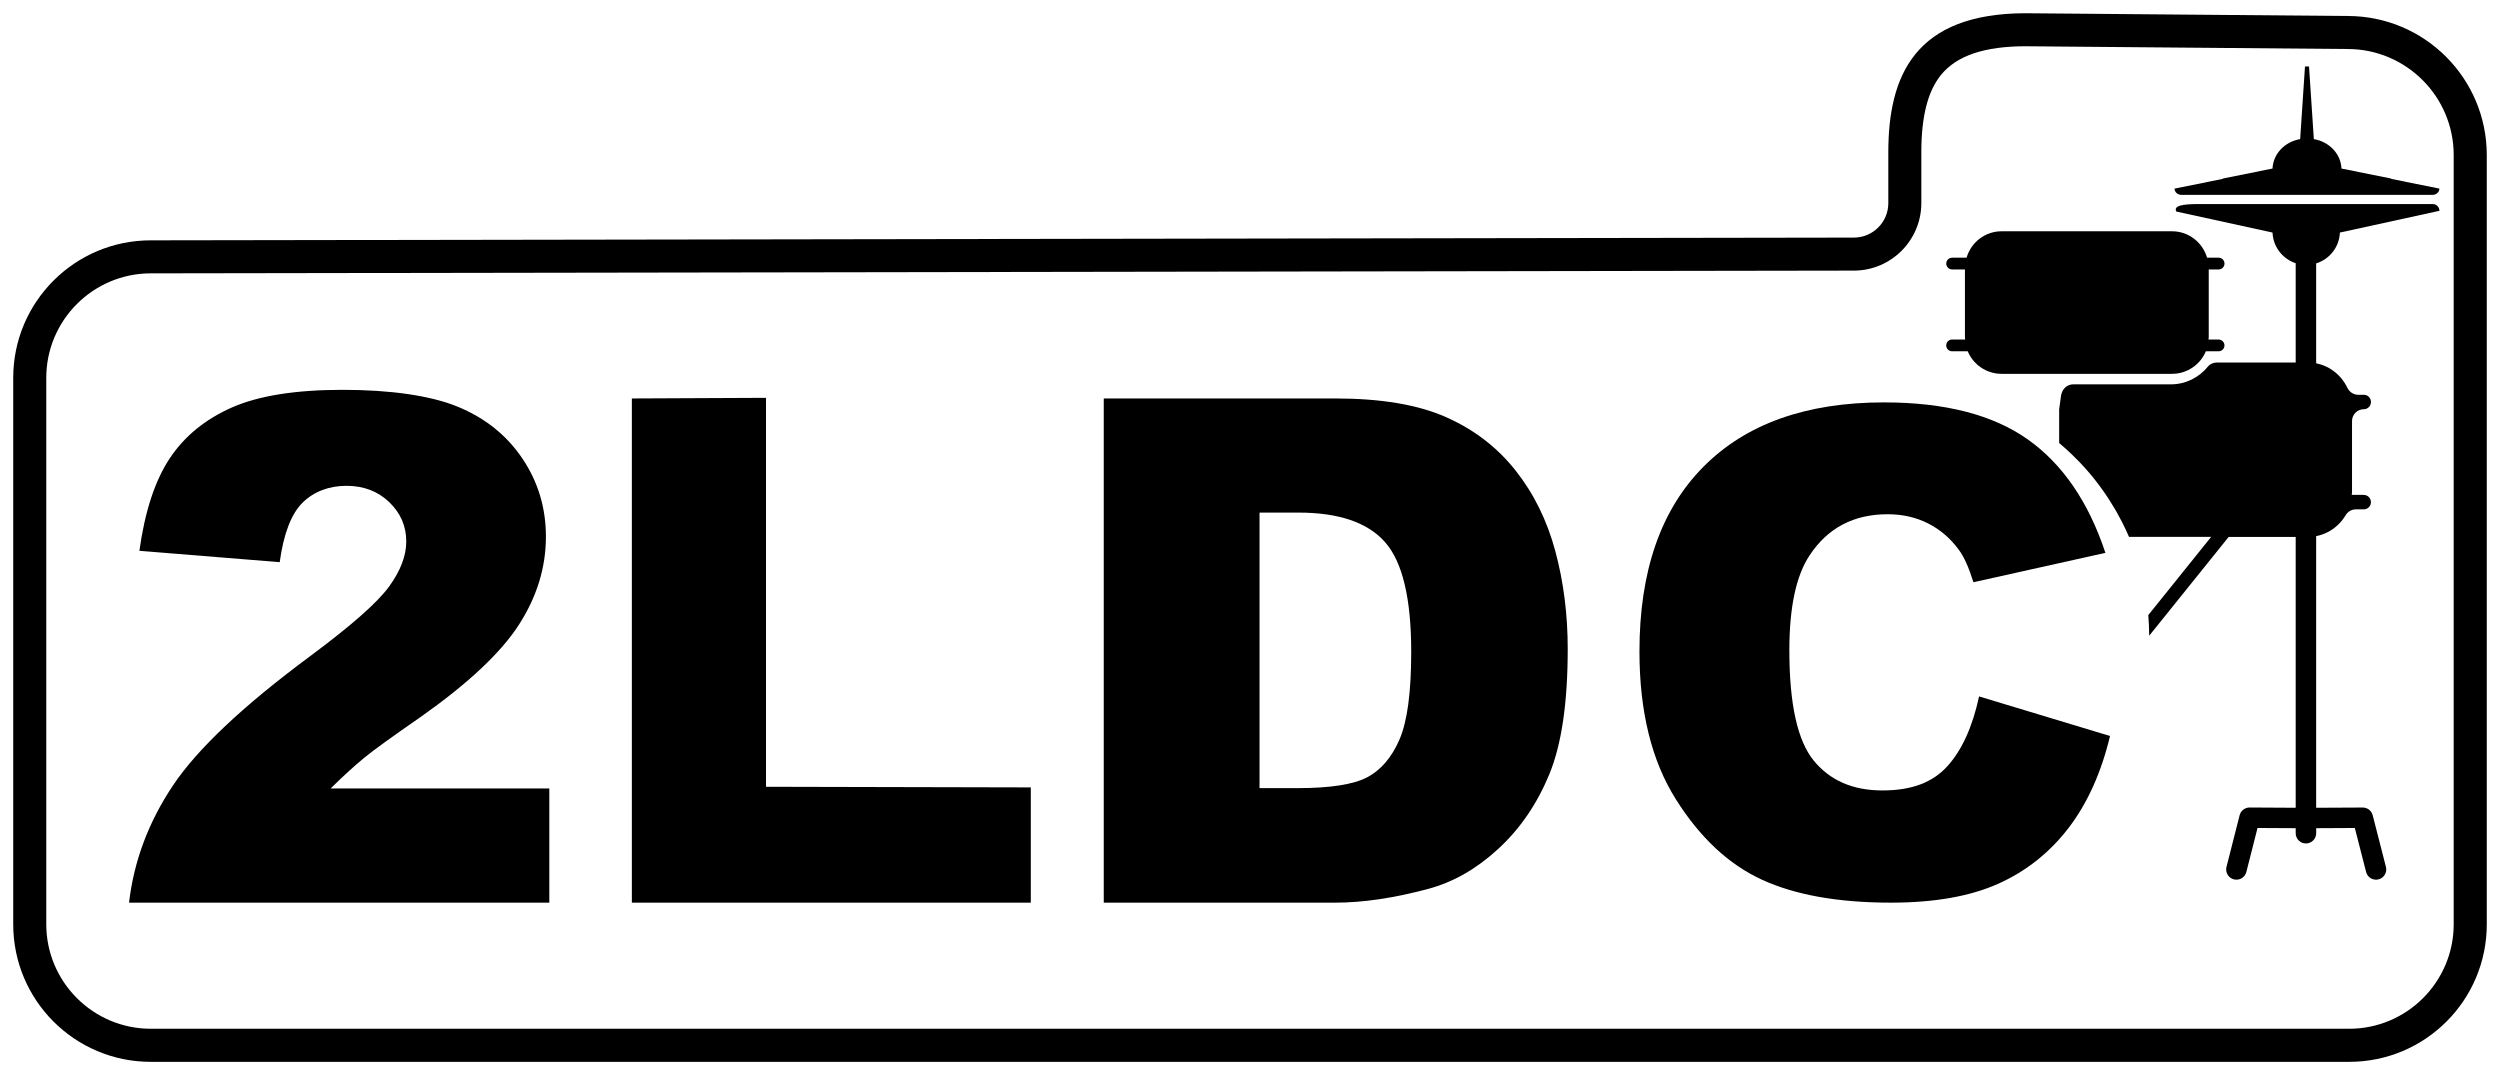
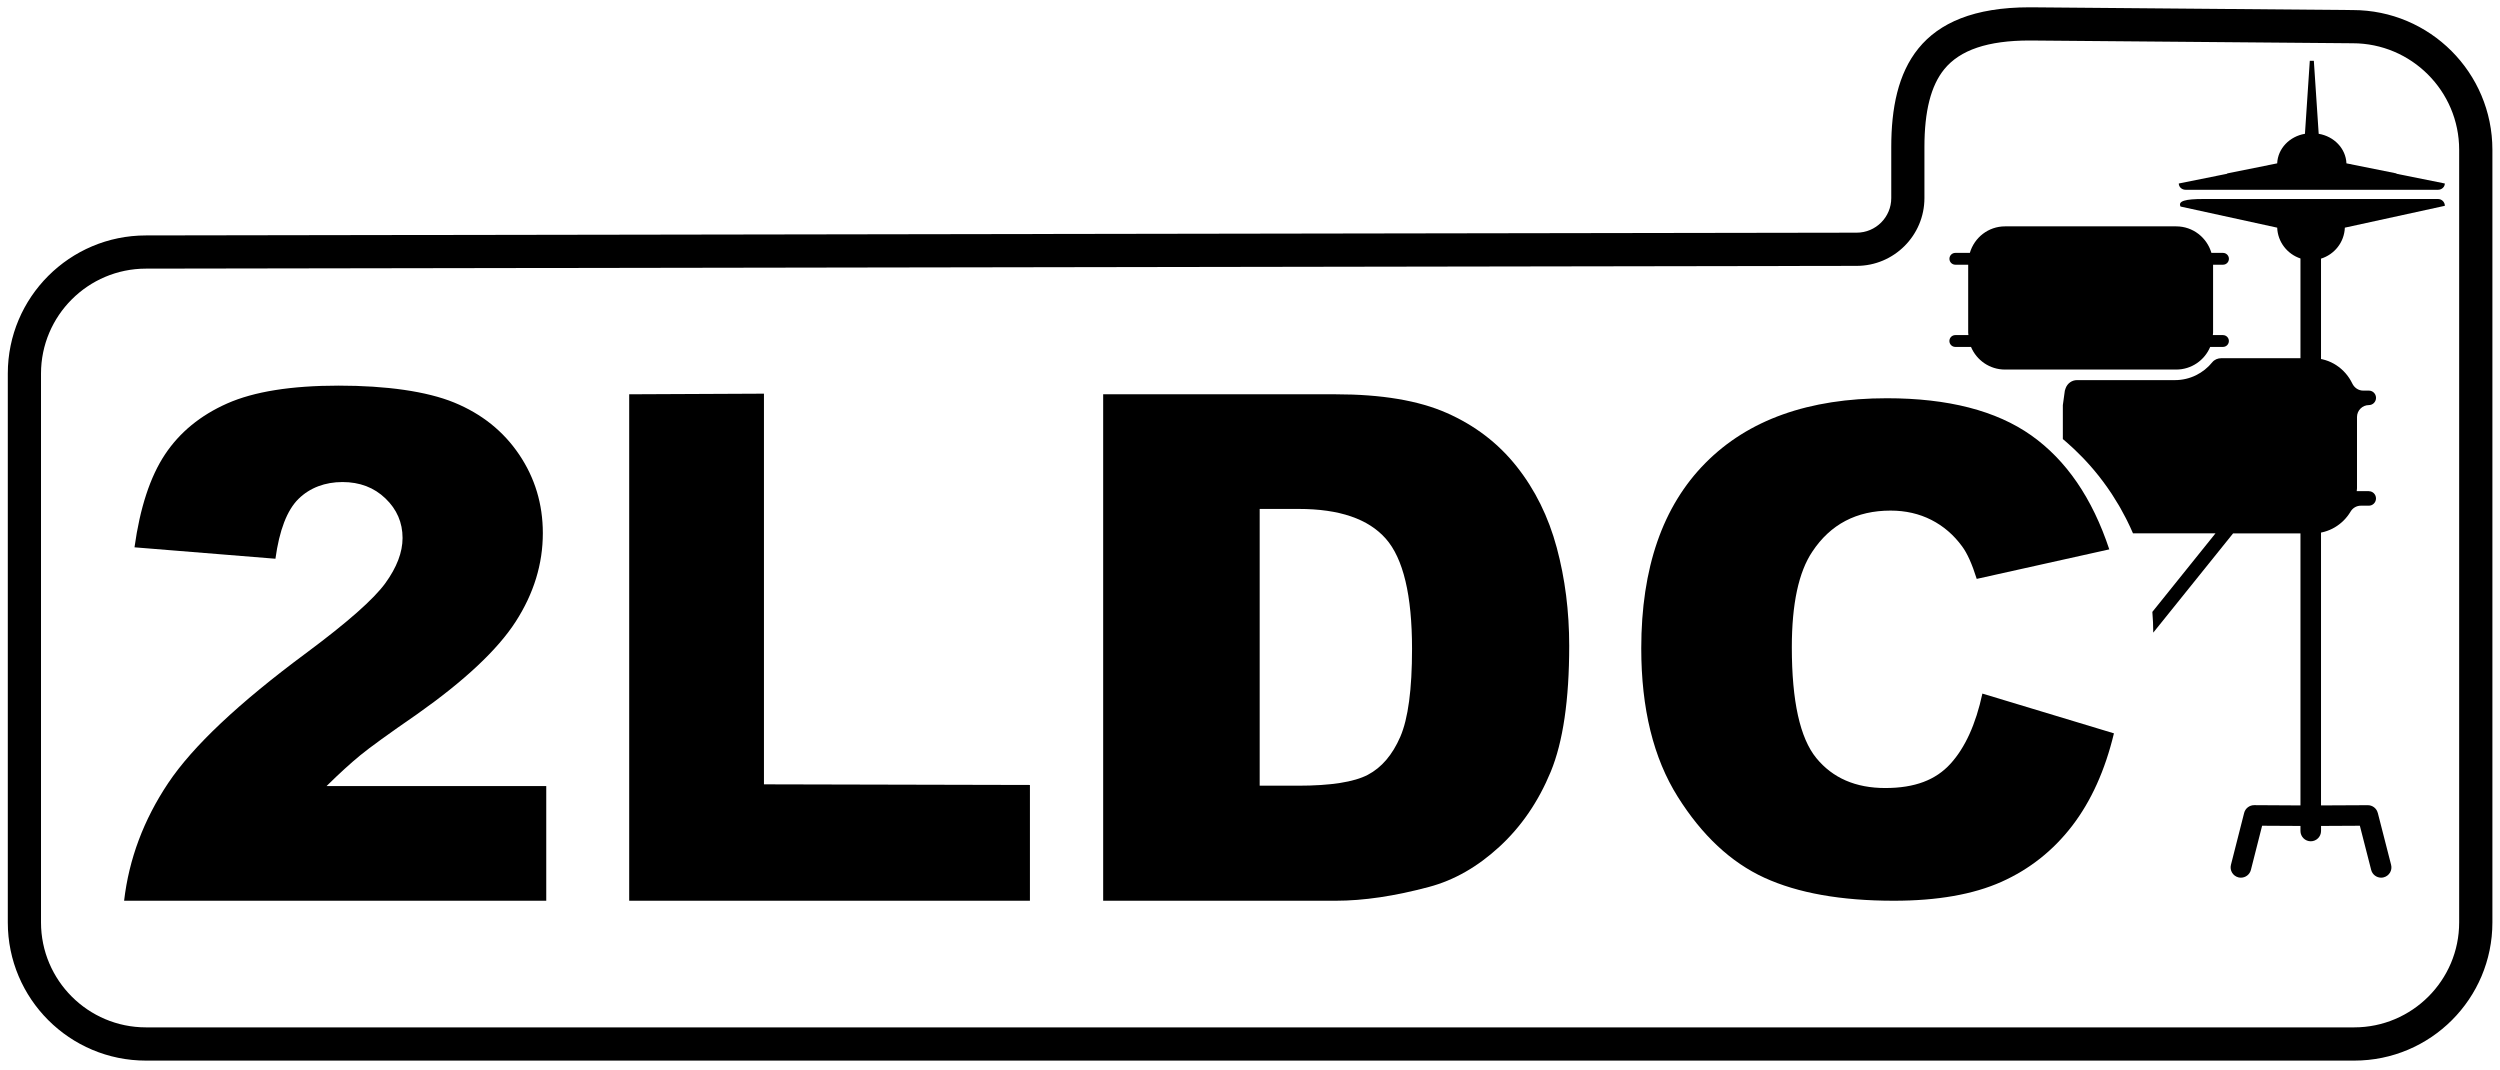
- <svg xmlns="http://www.w3.org/2000/svg" viewBox="38.8 92.96 756.35 325.25">
+ <svg xmlns="http://www.w3.org/2000/svg" viewBox="0 0 752.99 322.2">
  <defs>
    <style>
      .cls-1 {
        fill: none;
      }
    </style>
  </defs>
  <g id="Calque_9" data-name="Calque 9">
    <g>
-       <path class="cls-1" d="M84.41,409.2c-20.19,0-36.61-16.42-36.61-36.61v-165.32c0-20.19,16.42-36.61,36.61-36.61l515.27-.83c8.49,0,15.41-6.92,15.41-15.42v-15.38c0-25.99,10.97-37.08,36.67-37.08l97.27.83c20.49,0,37.12,16.63,37.12,37.08v232.72c0,20.19-16.42,36.61-36.61,36.61H84.41Z" />
-       <path d="M651.76,106.96h.32s96.9.83,96.9.83h.04s.04,0,.04,0c17.69,0,32.08,14.39,32.08,32.08v232.72c0,17.43-14.18,31.61-31.61,31.61H84.41c-17.43,0-31.61-14.18-31.61-31.61v-165.32c0-17.43,14.18-31.61,31.62-31.61l515.24-.83c11.26,0,20.42-9.16,20.42-20.42v-15.38c0-10.82,1.95-18.48,5.96-23.41,4.75-5.84,13.16-8.67,25.71-8.67h0ZM651.76,96.96c-33.67,0-41.67,18.93-41.67,42.08v15.38c0,5.75-4.66,10.42-10.42,10.42l-515.26.83c-22.98,0-41.61,18.63-41.61,41.61v165.32c0,22.98,18.63,41.61,41.61,41.61h665.13c22.98,0,41.61-18.63,41.61-41.61v-232.72c0-23.24-18.84-42.08-42.08-42.08l-96.9-.83c-.13,0-.27,0-.41,0h0Z" />
+       <path class="cls-1" d="M43.96,314.44c-20.19,0-36.61-16.42-36.61-36.61V112.52c0-20.19,16.42-36.61,36.61-36.61l515.27-.83c8.49,0,15.41-6.92,15.41-15.42v-15.38c0-25.99,10.97-37.08,36.67-37.08l97.27.83c20.49,0,37.12,16.63,37.12,37.08v232.72c0,20.19-16.42,36.61-36.61,36.61H43.96Z" />
+       <path d="M611.31,12.2h.32s96.9.83,96.9.83h.04s.04,0,.04,0c17.69,0,32.08,14.39,32.08,32.08v232.72c0,17.43-14.18,31.61-31.61,31.61H43.96c-17.43,0-31.61-14.18-31.61-31.61V112.52c0-17.43,14.18-31.61,31.62-31.61l515.24-.83c11.26,0,20.42-9.16,20.42-20.42v-15.38c0-10.82,1.95-18.48,5.96-23.41,4.75-5.84,13.16-8.67,25.71-8.67h0ZM611.31,2.2c-33.67,0-41.67,18.93-41.67,42.08v15.38c0,5.75-4.66,10.42-10.42,10.42l-515.26.83c-22.98,0-41.61,18.63-41.61,41.61v165.32c0,22.98,18.63,41.61,41.61,41.61h665.13c22.98,0,41.61-18.63,41.61-41.61V45.11c0-23.24-18.84-42.08-42.08-42.08l-96.9-.83c-.13,0-.27,0-.41,0h0Z" />
    </g>
  </g>
  <g id="Calque_8" data-name="Calque 8">
-     <path d="M204.99,366.05h-127.15c1.46-12.55,5.88-24.37,13.27-35.43,7.39-11.06,21.24-24.12,41.57-39.18,12.42-9.23,20.36-16.23,23.83-21.02,3.47-4.78,5.2-9.33,5.2-13.63,0-4.65-1.72-8.62-5.15-11.91-3.43-3.3-7.75-4.94-12.95-4.94s-9.83,1.7-13.27,5.1c-3.43,3.4-5.74,9.4-6.92,18l-42.45-3.44c1.66-11.93,4.72-21.24,9.16-27.94,4.44-6.69,10.7-11.82,18.78-15.4,8.08-3.57,19.27-5.36,33.56-5.36s26.51,1.7,34.8,5.1c8.28,3.4,14.81,8.62,19.56,15.66,4.75,7.04,7.13,14.93,7.13,23.67,0,9.3-2.72,18.17-8.17,26.64-5.45,8.46-15.35,17.76-29.71,27.89-8.53,5.89-14.24,10.02-17.12,12.39-2.88,2.36-6.26,5.44-10.15,9.26h66.18v34.55Z" />
-     <path d="M229.96,213.51l40.59-.19v117.67s80.11.19,80.11.19v34.87s-120.7,0-120.7,0v-152.54Z" />
-     <path d="M372.73,213.51h70.03c13.81,0,24.96,1.87,33.45,5.62,8.5,3.75,15.52,9.12,21.07,16.13,5.55,7,9.57,15.15,12.07,24.45,2.5,9.3,3.75,19.15,3.75,29.55,0,16.3-1.86,28.94-5.56,37.93-3.71,8.99-8.86,16.51-15.45,22.58-6.59,6.07-13.67,10.11-21.23,12.12-10.34,2.77-19.7,4.16-28.1,4.16h-70.03v-152.54ZM419.86,248.05v83.35h11.55c9.85,0,16.86-1.1,21.02-3.28,4.16-2.19,7.42-6,9.78-11.45,2.36-5.44,3.54-14.28,3.54-26.48,0-16.17-2.64-27.23-7.91-33.2s-14.01-8.95-26.22-8.95h-11.76Z" />
-     <path d="M637.53,303.65l39.64,11.98c-2.67,11.12-6.86,20.4-12.58,27.86-5.72,7.45-12.83,13.08-21.31,16.87-8.49,3.79-19.29,5.69-32.4,5.69-15.91,0-28.9-2.31-38.99-6.93-10.08-4.62-18.79-12.75-26.1-24.39-7.32-11.64-10.99-26.54-10.99-44.7,0-24.21,6.44-42.82,19.32-55.82,12.88-13.01,31.1-19.51,54.66-19.51,18.43,0,32.93,3.73,43.48,11.18,10.54,7.46,18.39,18.9,23.51,34.34l-39.93,8.89c-1.39-4.46-2.86-7.72-4.39-9.78-2.53-3.46-5.62-6.13-9.28-7.99-3.66-1.86-7.75-2.8-12.28-2.8-10.25,0-18.1,4.12-23.56,12.36-4.12,6.12-6.18,15.73-6.18,28.82,0,16.22,2.46,27.34,7.38,33.36,4.93,6.02,11.85,9.02,20.77,9.02s15.19-2.43,19.62-7.29c4.43-4.86,7.64-11.92,9.63-21.17Z" />
+     <path d="M164.54,271.3H37.38c1.46-12.55,5.88-24.37,13.27-35.43,7.39-11.06,21.24-24.12,41.57-39.18,12.42-9.23,20.36-16.23,23.83-21.02,3.47-4.78,5.2-9.33,5.2-13.63,0-4.65-1.72-8.62-5.15-11.91-3.43-3.3-7.75-4.94-12.95-4.94s-9.83,1.7-13.27,5.1c-3.43,3.4-5.74,9.4-6.92,18l-42.45-3.44c1.66-11.93,4.72-21.24,9.16-27.94,4.44-6.69,10.7-11.82,18.78-15.4,8.08-3.57,19.27-5.36,33.56-5.36s26.51,1.7,34.8,5.1c8.28,3.4,14.81,8.62,19.56,15.66,4.75,7.04,7.13,14.93,7.13,23.67,0,9.3-2.72,18.17-8.17,26.64-5.45,8.46-15.35,17.76-29.71,27.89-8.53,5.89-14.24,10.02-17.12,12.39-2.88,2.36-6.26,5.44-10.15,9.26h66.18v34.55Z" />
+     <path d="M189.51,118.76l40.59-.19v117.67s80.11.19,80.11.19v34.87s-120.7,0-120.7,0V118.76Z" />
+     <path d="M332.27,118.76h70.03c13.81,0,24.96,1.87,33.45,5.62,8.5,3.75,15.52,9.12,21.07,16.13,5.55,7,9.57,15.15,12.07,24.45,2.5,9.3,3.75,19.15,3.75,29.55,0,16.3-1.86,28.94-5.56,37.93-3.71,8.99-8.86,16.51-15.45,22.58-6.59,6.07-13.67,10.11-21.23,12.12-10.34,2.77-19.7,4.16-28.1,4.16h-70.03V118.76ZM379.41,153.3v83.35h11.55c9.85,0,16.86-1.1,21.02-3.28,4.16-2.19,7.42-6,9.78-11.45,2.36-5.44,3.54-14.28,3.54-26.48,0-16.17-2.64-27.23-7.91-33.2s-14.01-8.95-26.22-8.95h-11.76Z" />
+     <path d="M597.07,208.9l39.64,11.98c-2.67,11.12-6.86,20.4-12.58,27.86-5.72,7.45-12.83,13.08-21.31,16.87-8.49,3.79-19.29,5.69-32.4,5.69-15.91,0-28.9-2.31-38.99-6.93-10.08-4.62-18.79-12.75-26.1-24.39-7.32-11.64-10.99-26.54-10.99-44.7,0-24.21,6.44-42.82,19.32-55.82,12.88-13.01,31.1-19.51,54.66-19.51,18.43,0,32.93,3.73,43.48,11.18,10.54,7.46,18.39,18.9,23.51,34.34l-39.93,8.89c-1.39-4.46-2.86-7.72-4.39-9.78-2.53-3.46-5.62-6.13-9.28-7.99-3.66-1.86-7.75-2.8-12.28-2.8-10.25,0-18.1,4.12-23.56,12.36-4.12,6.12-6.18,15.73-6.18,28.82,0,16.22,2.46,27.34,7.38,33.36,4.93,6.02,11.85,9.02,20.77,9.02s15.19-2.43,19.62-7.29c4.43-4.86,7.64-11.92,9.63-21.17Z" />
  </g>
  <g id="Drummer">
-     <path id="Tom" d="M753.97,242.68h-3.68c.02-.29.09-.57.09-.87v-21.46c0-1.98,1.61-3.59,3.59-3.59,1.18,0,2.14-.98,2.14-2.18s-.96-2.18-2.14-2.18h-1.73c-1.42,0-2.66-.86-3.28-2.14-2.16-4.5-6.66-7.62-11.92-7.62h-27.56c-1.03,0-2.04.42-2.69,1.22-2.65,3.27-6.69,5.38-11.23,5.38h-29.52c-1.53,0-2.88.98-3.41,2.42-.09.25-.17.5-.25.76l-.6,4.36v10.21s0,0,0,0c1.07.9,2.11,1.83,3.13,2.78.16.15.31.3.47.44.88.84,1.74,1.7,2.59,2.58.16.17.32.34.48.51.9.96,1.78,1.94,2.63,2.95.06.07.12.13.17.2,1.85,2.21,3.57,4.52,5.17,6.93.13.19.25.39.37.58.64.98,1.25,1.98,1.85,2.99.16.28.33.57.49.85.56.98,1.09,1.98,1.61,2.99.13.26.27.52.4.79.62,1.25,1.22,2.52,1.77,3.81h24.85l-19.02,23.66c.17,2.06.27,4.13.27,6.23,0,0,0,.02,0,.02l24.05-29.9h23.97c4.84,0,9.08-2.63,11.42-6.57.65-1.09,1.81-1.77,3.08-1.77h2.43c1.18,0,2.14-.98,2.14-2.18s-.96-2.18-2.14-2.18Z" />
+     <path id="Tom" d="M713.51,147.93h-3.68c.02-.29.09-.57.09-.87v-21.46c0-1.98,1.61-3.59,3.59-3.59,1.18,0,2.14-.98,2.14-2.18s-.96-2.18-2.14-2.18h-1.73c-1.42,0-2.66-.86-3.28-2.14-2.16-4.5-6.66-7.62-11.92-7.62h-27.56c-1.03,0-2.04.42-2.69,1.22-2.65,3.27-6.69,5.38-11.23,5.38h-29.52c-1.53,0-2.88.98-3.41,2.42-.09.25-.17.5-.25.76l-.6,4.36v10.21s0,0,0,0c1.07.9,2.11,1.83,3.13,2.78.16.15.31.3.47.44.88.84,1.74,1.7,2.59,2.58.16.17.32.34.48.51.9.96,1.78,1.94,2.63,2.95.06.07.12.13.17.2,1.85,2.21,3.57,4.52,5.17,6.93.13.19.25.39.37.58.64.98,1.25,1.98,1.85,2.99.16.28.33.57.49.85.56.98,1.09,1.98,1.61,2.99.13.26.27.52.4.79.62,1.25,1.22,2.52,1.77,3.81h24.85l-19.02,23.66c.17,2.06.27,4.13.27,6.23,0,0,0,.02,0,.02l24.05-29.9h23.97c4.84,0,9.08-2.63,11.42-6.57.65-1.09,1.81-1.77,3.08-1.77h2.43c1.18,0,2.14-.98,2.14-2.18s-.96-2.18-2.14-2.18Z" />
    <g id="Snare_drum" data-name="Snare drum">
-       <path d="M710.02,195.68h-3.06c.02-.24.07-.47.07-.71v-20.49h2.99c.99,0,1.78-.8,1.78-1.78s-.8-1.78-1.78-1.78h-3.49c-1.35-4.6-5.56-7.99-10.6-7.99h-51.56c-5.04,0-9.25,3.38-10.6,7.99h-4.37c-.99,0-1.78.8-1.78,1.78s.8,1.78,1.78,1.78h3.87v20.49c0,.24.06.47.07.71h-3.95c-.99,0-1.78.8-1.78,1.78s.8,1.78,1.78,1.78h4.73c1.68,4.01,5.63,6.82,10.24,6.82h51.56c4.61,0,8.57-2.82,10.24-6.82h3.85c.99,0,1.78-.8,1.78-1.78s-.8-1.78-1.78-1.78Z" />
+       <path d="M669.56,100.93h-3.06c.02-.24.07-.47.07-.71v-20.49h2.99c.99,0,1.78-.8,1.78-1.78s-.8-1.78-1.78-1.78h-3.49c-1.35-4.6-5.56-7.99-10.6-7.99h-51.56c-5.04,0-9.25,3.38-10.6,7.99h-4.37c-.99,0-1.78.8-1.78,1.78s.8,1.78,1.78,1.78h3.87v20.49c0,.24.06.47.07.71h-3.95c-.99,0-1.78.8-1.78,1.78s.8,1.78,1.78,1.78h4.73c1.68,4.01,5.63,6.82,10.24,6.82h51.56c4.61,0,8.57-2.82,10.24-6.82h3.85c.99,0,1.78-.8,1.78-1.78s-.8-1.78-1.78-1.78Z" />
    </g>
-     <path id="Hit_hat_down" data-name="Hit hat down" d="M756.62,339.59c-.36-1.41-1.63-2.33-3.02-2.32h0s-14.07.07-14.07.07v-164.69c4.04-1.26,7-4.91,7.18-9.33l30.12-6.58c0-1.13-.92-2.05-2.05-2.05h-70.77c-5.25,0-7.65.58-6.79,2.27l29.11,6.36c.17,4.35,3.06,7.97,7.01,9.28v164.74l-13.94-.08h0c-1.39,0-2.66.93-3.02,2.33l-3.98,15.65c-.42,1.66.58,3.34,2.24,3.77.26.06.51.09.77.09,1.38,0,2.64-.93,3-2.33l3.38-13.31,11.55.06v1.52c0,1.71,1.39,3.1,3.1,3.1s3.1-1.39,3.1-3.1v-1.52l11.69-.06,3.41,13.31c.36,1.4,1.62,2.33,3,2.33.25,0,.51-.03.77-.1,1.66-.43,2.66-2.11,2.23-3.77l-4.01-15.65Z" />
-     <path d="M762.29,147.09s-.04-.07-.06-.11l-15.04-3.03c-.19-4.47-3.73-8.13-8.36-8.9l-1.46-21.98h-1.22l-1.46,21.98c-4.64.78-8.17,4.44-8.36,8.9l-15.04,3.03s-.04.07-.06.11l-14.54,2.93c0,1.05.92,1.89,2.05,1.89h76.03c1.13,0,2.05-.85,2.05-1.89l-14.54-2.93Z" />
+     <path id="Hit_hat_down" data-name="Hit hat down" d="M716.17,244.84c-.36-1.41-1.63-2.33-3.02-2.32h0s-14.07.07-14.07.07V77.9c4.04-1.26,7-4.91,7.18-9.33l30.12-6.58c0-1.13-.92-2.05-2.05-2.05h-70.77c-5.25,0-7.65.58-6.79,2.27l29.11,6.36c.17,4.35,3.06,7.97,7.01,9.28v164.74l-13.94-.08h0c-1.39,0-2.66.93-3.02,2.33l-3.98,15.65c-.42,1.66.58,3.34,2.24,3.77.26.06.51.09.77.09,1.38,0,2.64-.93,3-2.33l3.38-13.31,11.55.06v1.52c0,1.71,1.39,3.1,3.1,3.1s3.1-1.39,3.1-3.1v-1.52l11.69-.06,3.41,13.31c.36,1.4,1.62,2.33,3,2.33.25,0,.51-.03.77-.1,1.66-.43,2.66-2.11,2.23-3.77l-4.01-15.65Z" />
+     <path d="M721.84,52.34s-.04-.07-.06-.11l-15.04-3.03c-.19-4.47-3.73-8.13-8.36-8.9l-1.46-21.98h-1.22l-1.46,21.98c-4.64.78-8.17,4.44-8.36,8.9l-15.04,3.03s-.04.07-.06.11l-14.54,2.93c0,1.05.92,1.89,2.05,1.89h76.03c1.13,0,2.05-.85,2.05-1.89l-14.54-2.93Z" />
  </g>
</svg>
